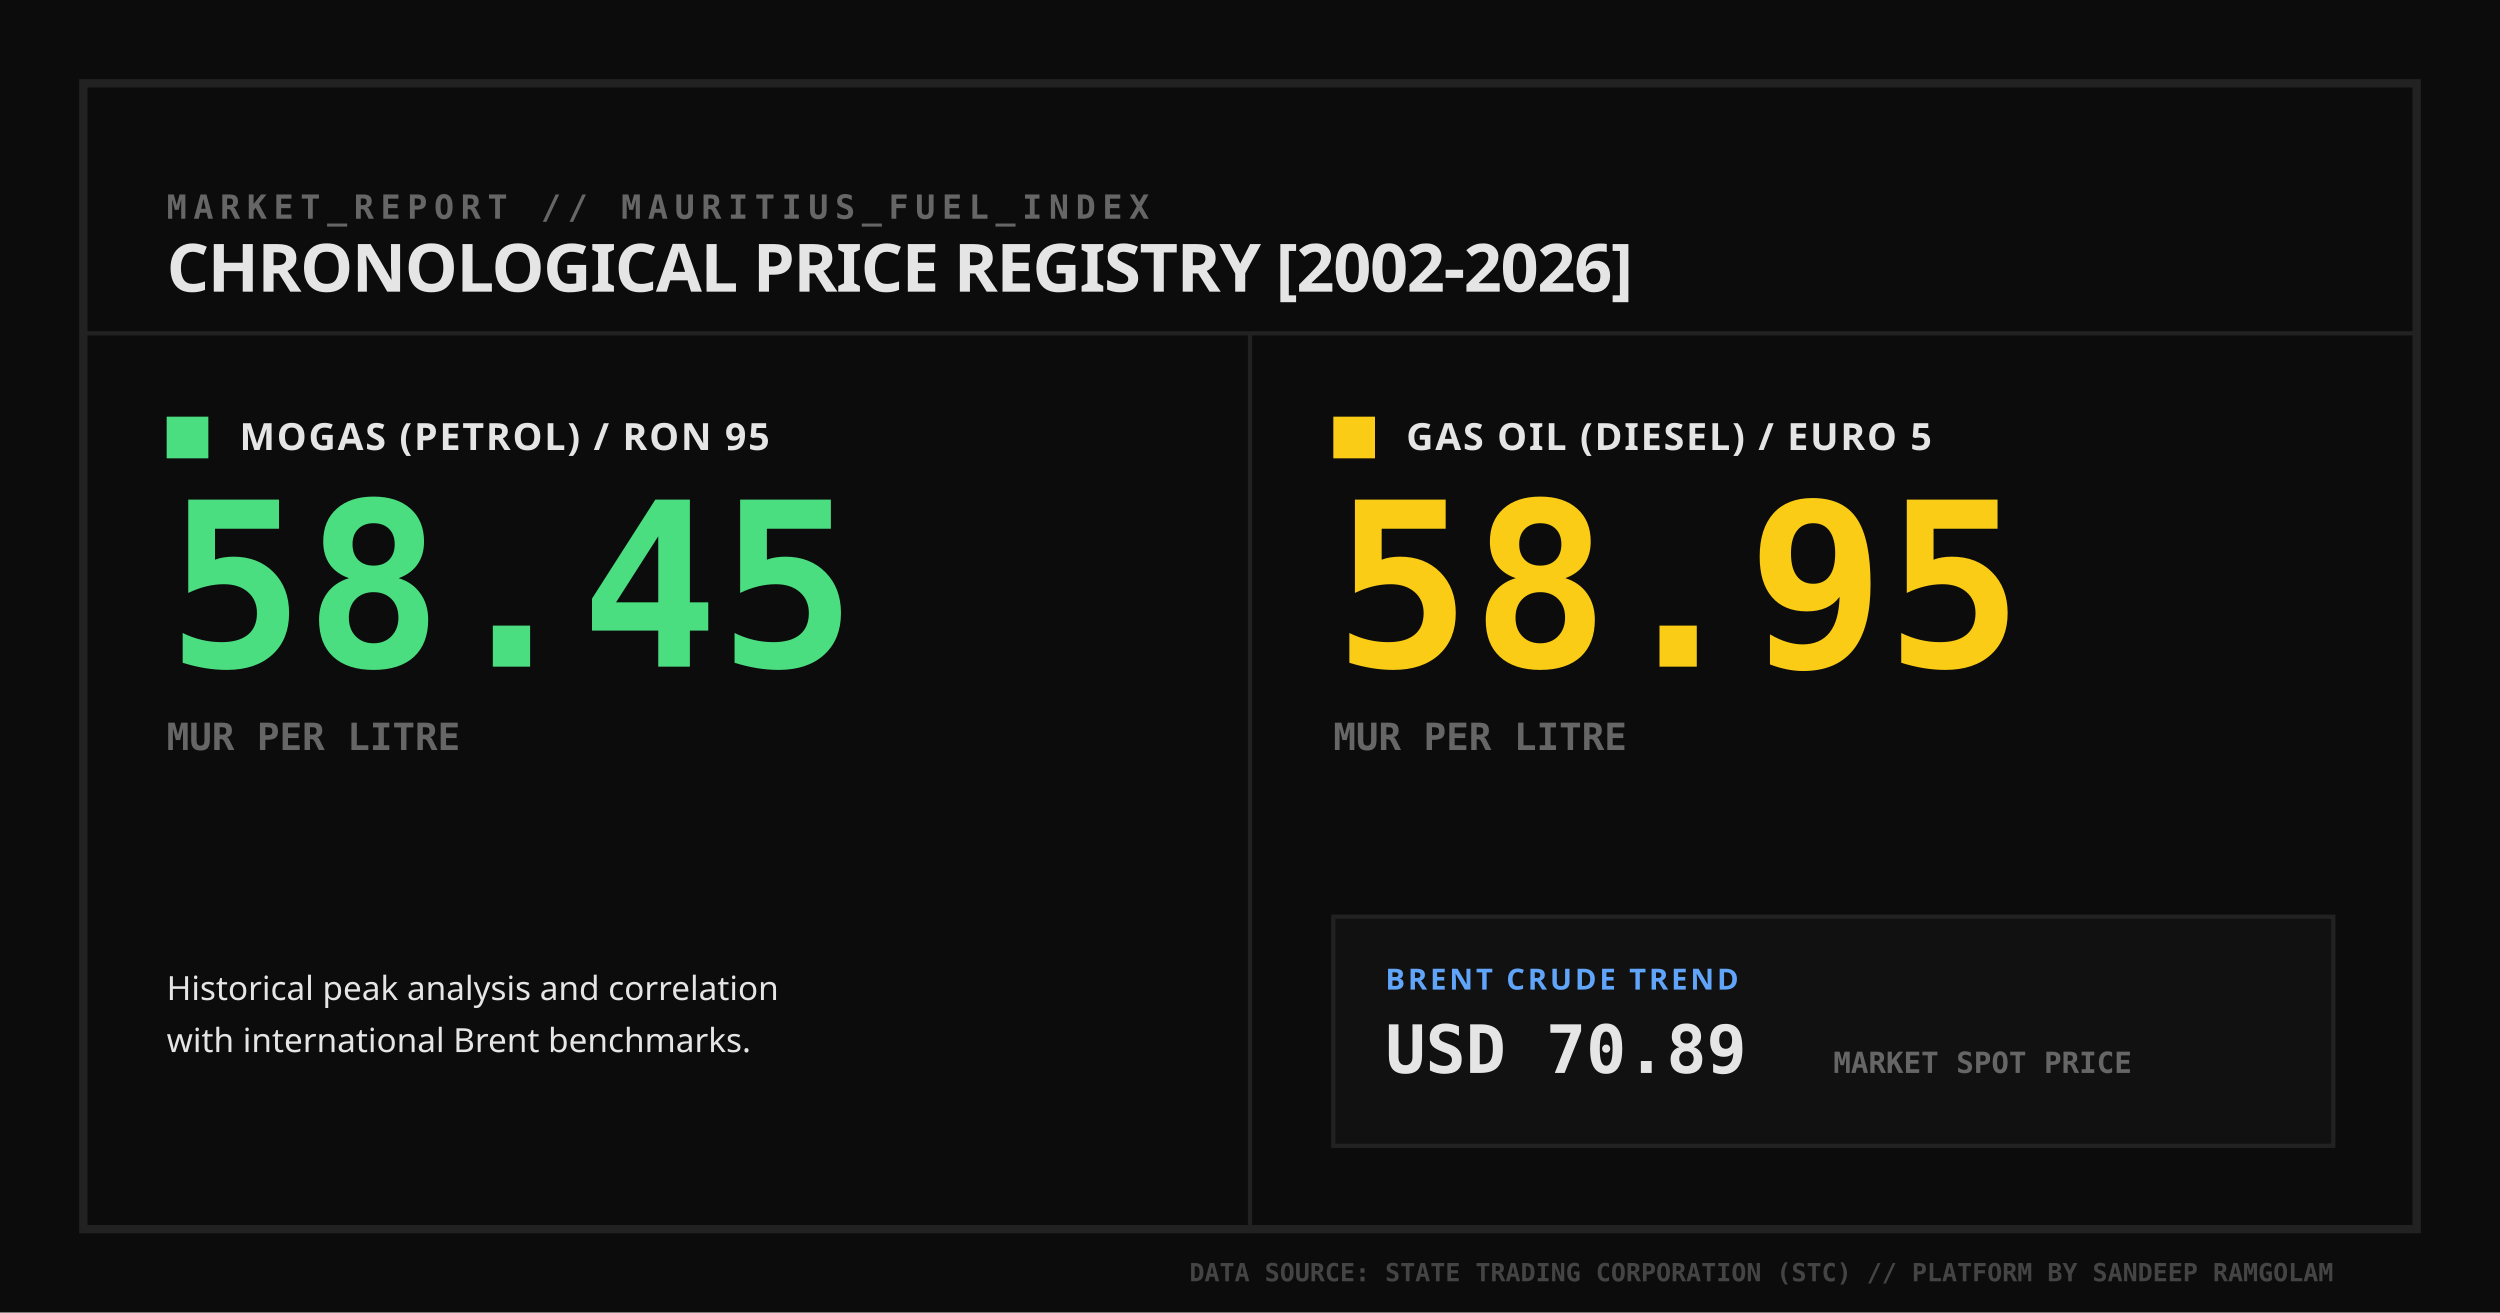
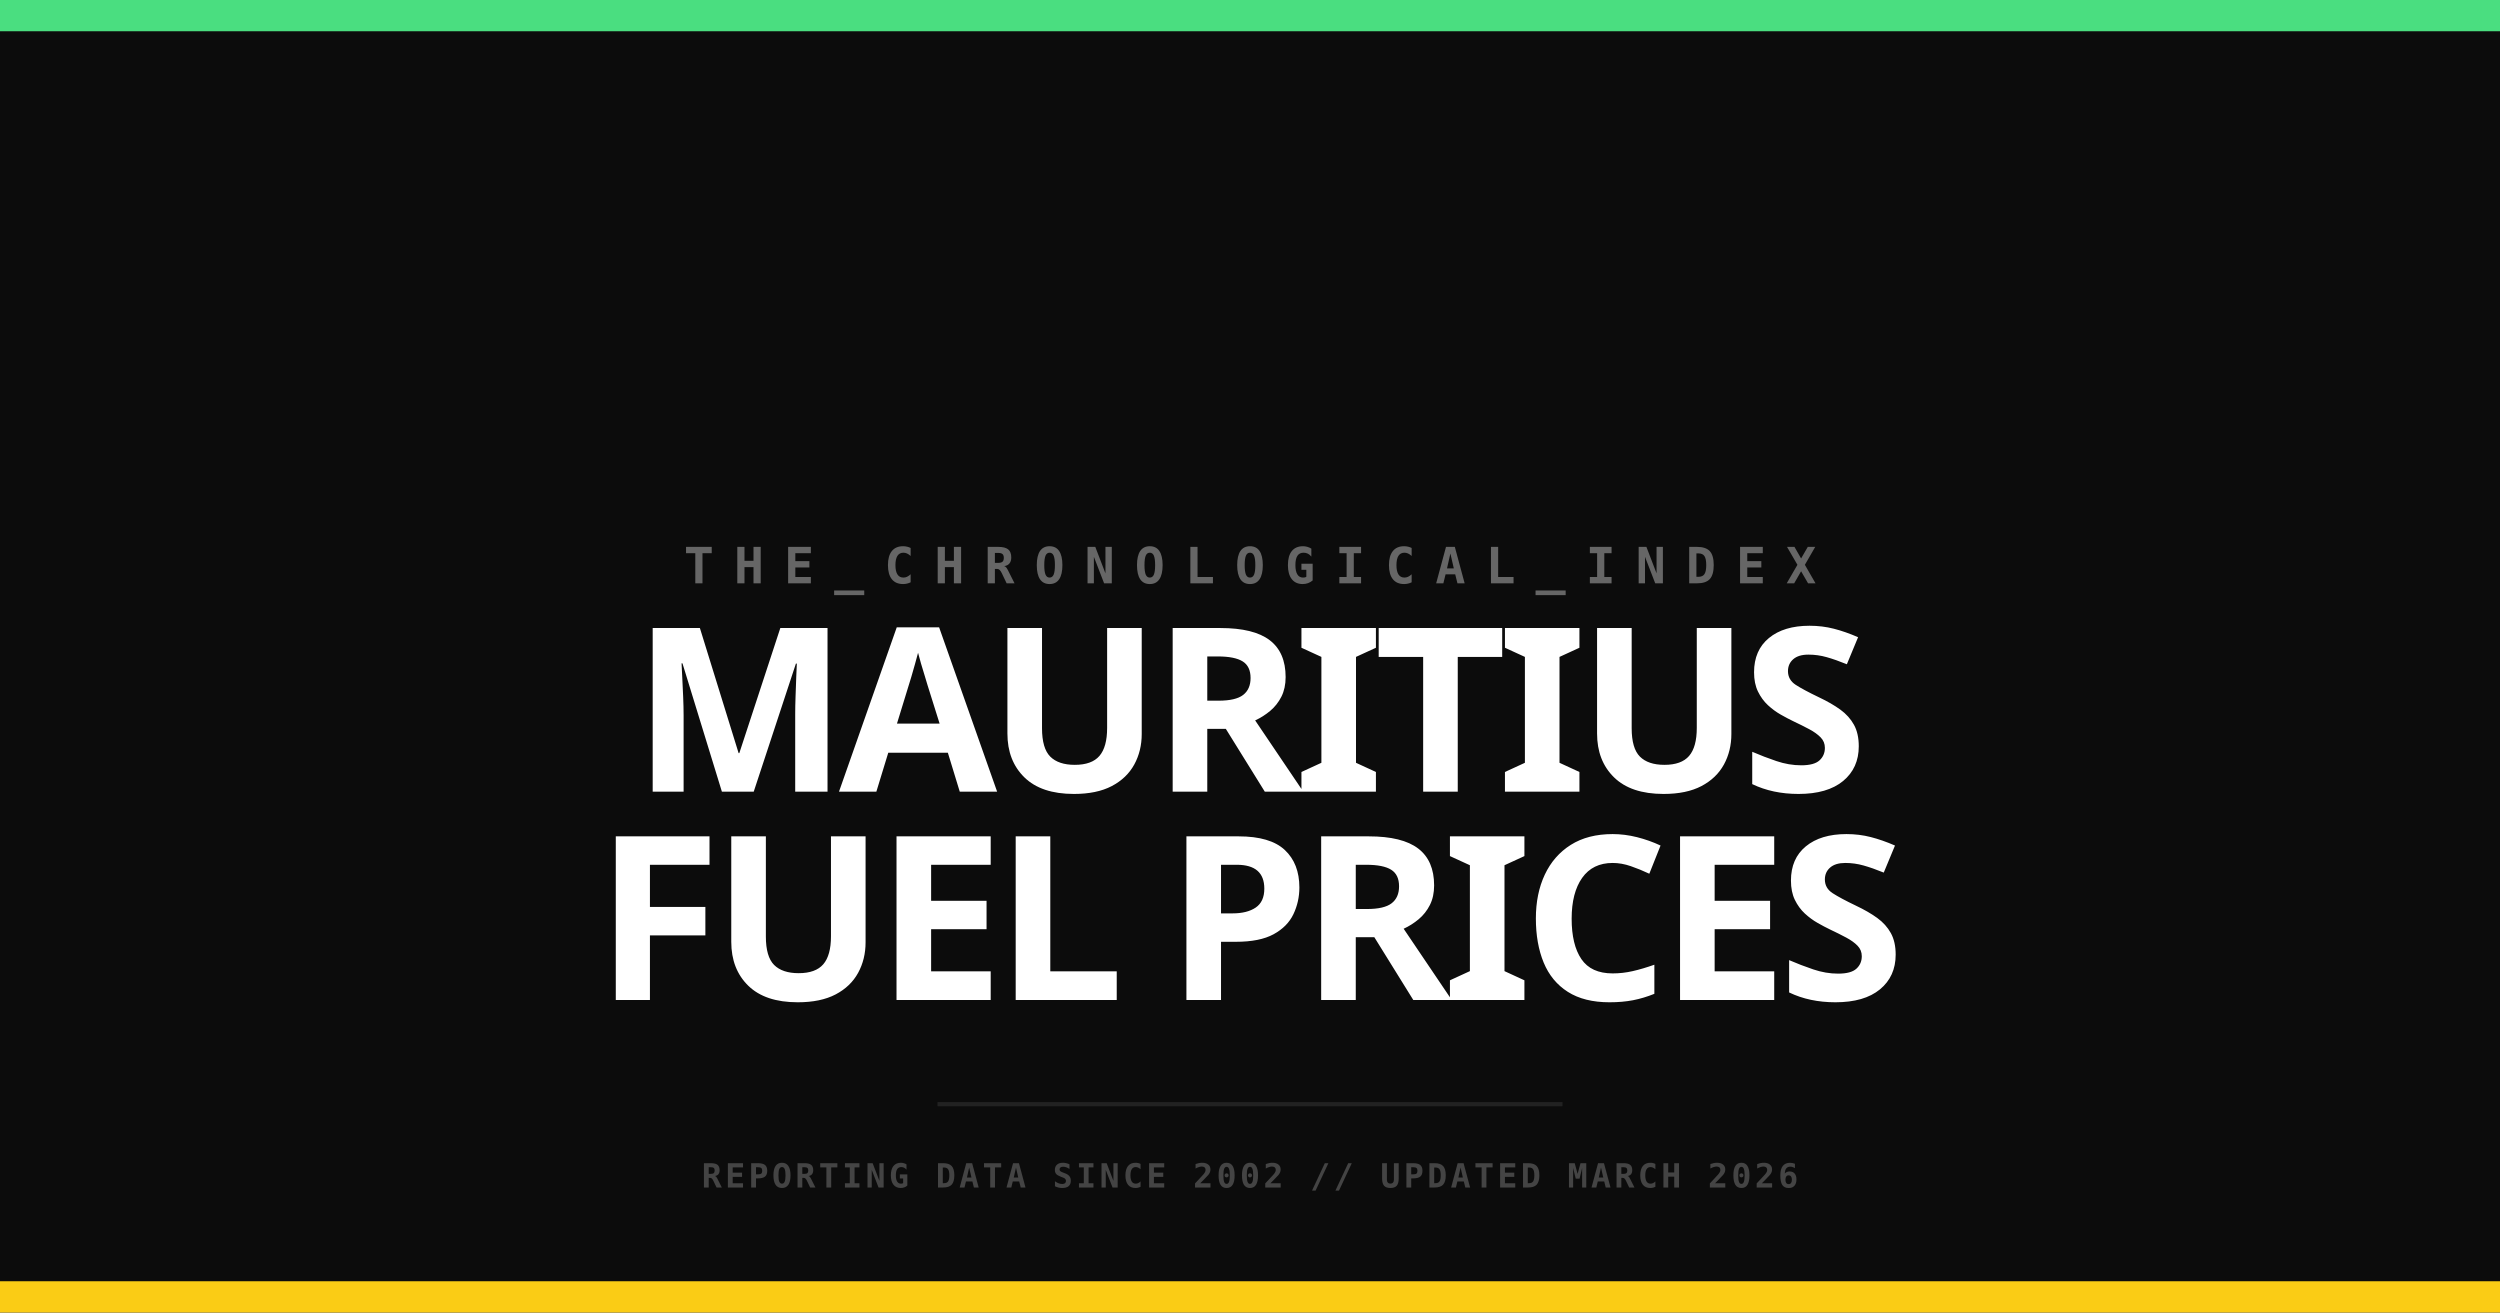
<svg xmlns="http://www.w3.org/2000/svg" width="1200" height="630" viewBox="0 0 1200 630" fill="none">
  <rect width="1200" height="630" fill="#0c0c0c" />
-   <rect x="40" y="40" width="1120" height="550" stroke="#222" stroke-width="4" />
-   <path d="M40 160H1160" stroke="#222" stroke-width="2" />
-   <path d="M600 160V590" stroke="#222" stroke-width="2" />
-   <text x="80" y="105" fill="#666" font-family="monospace" font-size="16" font-weight="700" letter-spacing="0.2em">MARKET_REPORT // MAURITIUS_FUEL_INDEX</text>
-   <text x="80" y="140" fill="#e5e5e5" font-family="sans-serif" font-size="32" font-weight="800" letter-spacing="-0.02em">CHRONOLOGICAL PRICE REGISTRY [2002-2026]</text>
-   <rect x="80" y="200" width="20" height="20" fill="#4ade80" />
-   <text x="115" y="216" fill="#e5e5e5" font-family="sans-serif" font-size="18" font-weight="700" letter-spacing="0.05em">MOGAS (PETROL) / RON 95</text>
-   <text x="80" y="320" fill="#4ade80" font-family="monospace" font-size="110" font-weight="800">58.45</text>
-   <text x="80" y="360" fill="#666" font-family="monospace" font-size="18" font-weight="700">MUR PER LITRE</text>
-   <text x="80" y="480" fill="#e5e5e5" font-family="sans-serif" font-size="16" font-weight="500" line-height="1.5">
-     <tspan x="80" dy="0">Historical peak analysis and correlation</tspan>
-     <tspan x="80" dy="25">with international Brent benchmarks.</tspan>
-   </text>
-   <rect x="640" y="200" width="20" height="20" fill="#facc15" />
-   <text x="675" y="216" fill="#e5e5e5" font-family="sans-serif" font-size="18" font-weight="700" letter-spacing="0.05em">GAS OIL (DIESEL) / EURO 5</text>
-   <text x="640" y="320" fill="#facc15" font-family="monospace" font-size="110" font-weight="800">58.95</text>
-   <text x="640" y="360" fill="#666" font-family="monospace" font-size="18" font-weight="700">MUR PER LITRE</text>
-   <rect x="640" y="440" width="480" height="110" fill="#111" stroke="#222" stroke-width="2" />
-   <text x="665" y="475" fill="#60a5fa" font-family="sans-serif" font-size="14" font-weight="800" letter-spacing="0.1em">BRENT CRUDE TREND</text>
-   <text x="665" y="515" fill="#e5e5e5" font-family="monospace" font-size="32" font-weight="800">USD 70.89</text>
-   <text x="880" y="515" fill="#666" font-family="monospace" font-size="14" font-weight="700">MARKET SPOT PRICE</text>
-   <text x="1120" y="615" fill="#444" font-family="monospace" font-size="12" font-weight="700" text-anchor="end">DATA SOURCE: STATE TRADING CORPORATION (STC) // PLATFORM BY SANDEEP RAMGOLAM</text>
+   <rect x="0" y="0" width="1200" height="15" fill="#4ade80" />
+   <rect x="0" y="615" width="1200" height="15" fill="#facc15" />
+   <text x="600" y="280" fill="#666" font-family="monospace" font-size="24" font-weight="700" letter-spacing="0.4em" text-anchor="middle">THE_CHRONOLOGICAL_INDEX</text>
+   <text x="600" y="380" fill="#ffffff" font-family="sans-serif" font-size="110" font-weight="900" letter-spacing="-0.04em" text-anchor="middle">MAURITIUS</text>
+   <text x="600" y="480" fill="#ffffff" font-family="sans-serif" font-size="110" font-weight="900" letter-spacing="-0.04em" text-anchor="middle">FUEL PRICES</text>
+   <path d="M450 530H750" stroke="#222" stroke-width="2" />
+   <text x="600" y="570" fill="#444" font-family="monospace" font-size="16" font-weight="700" letter-spacing="0.1em" text-anchor="middle">REPORTING DATA SINCE 2002 // UPDATED MARCH 2026</text>
</svg>
